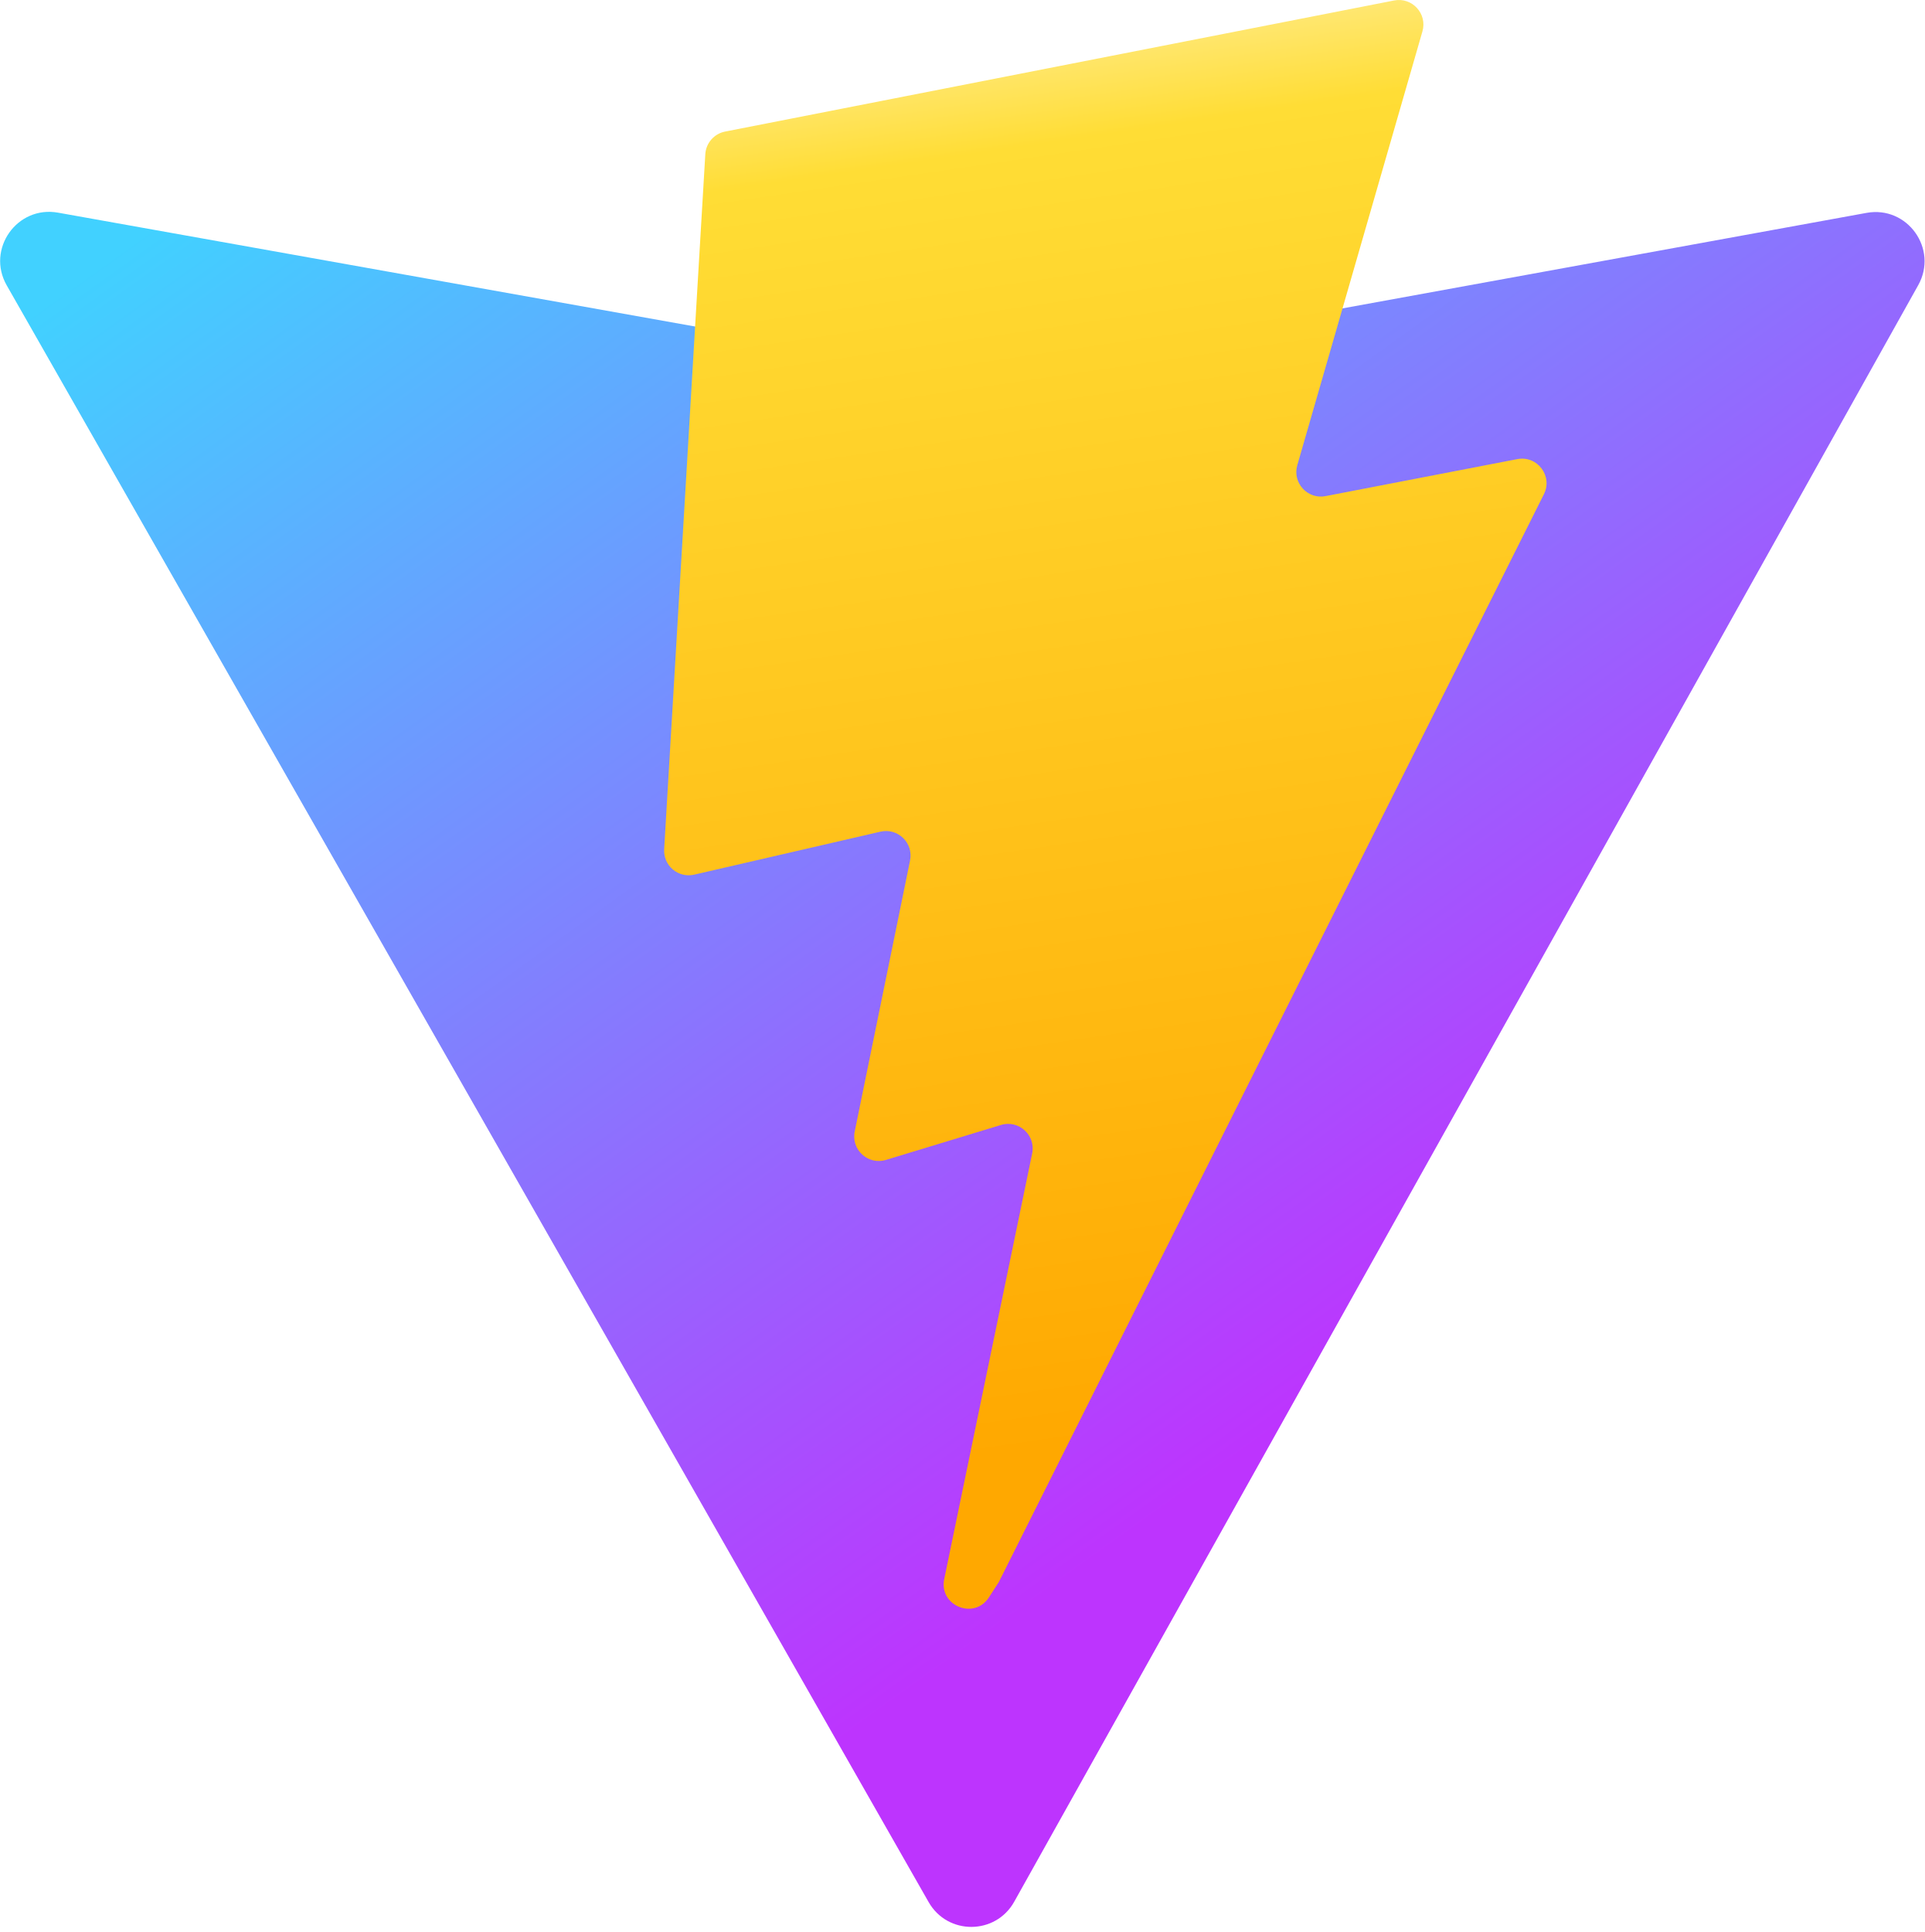
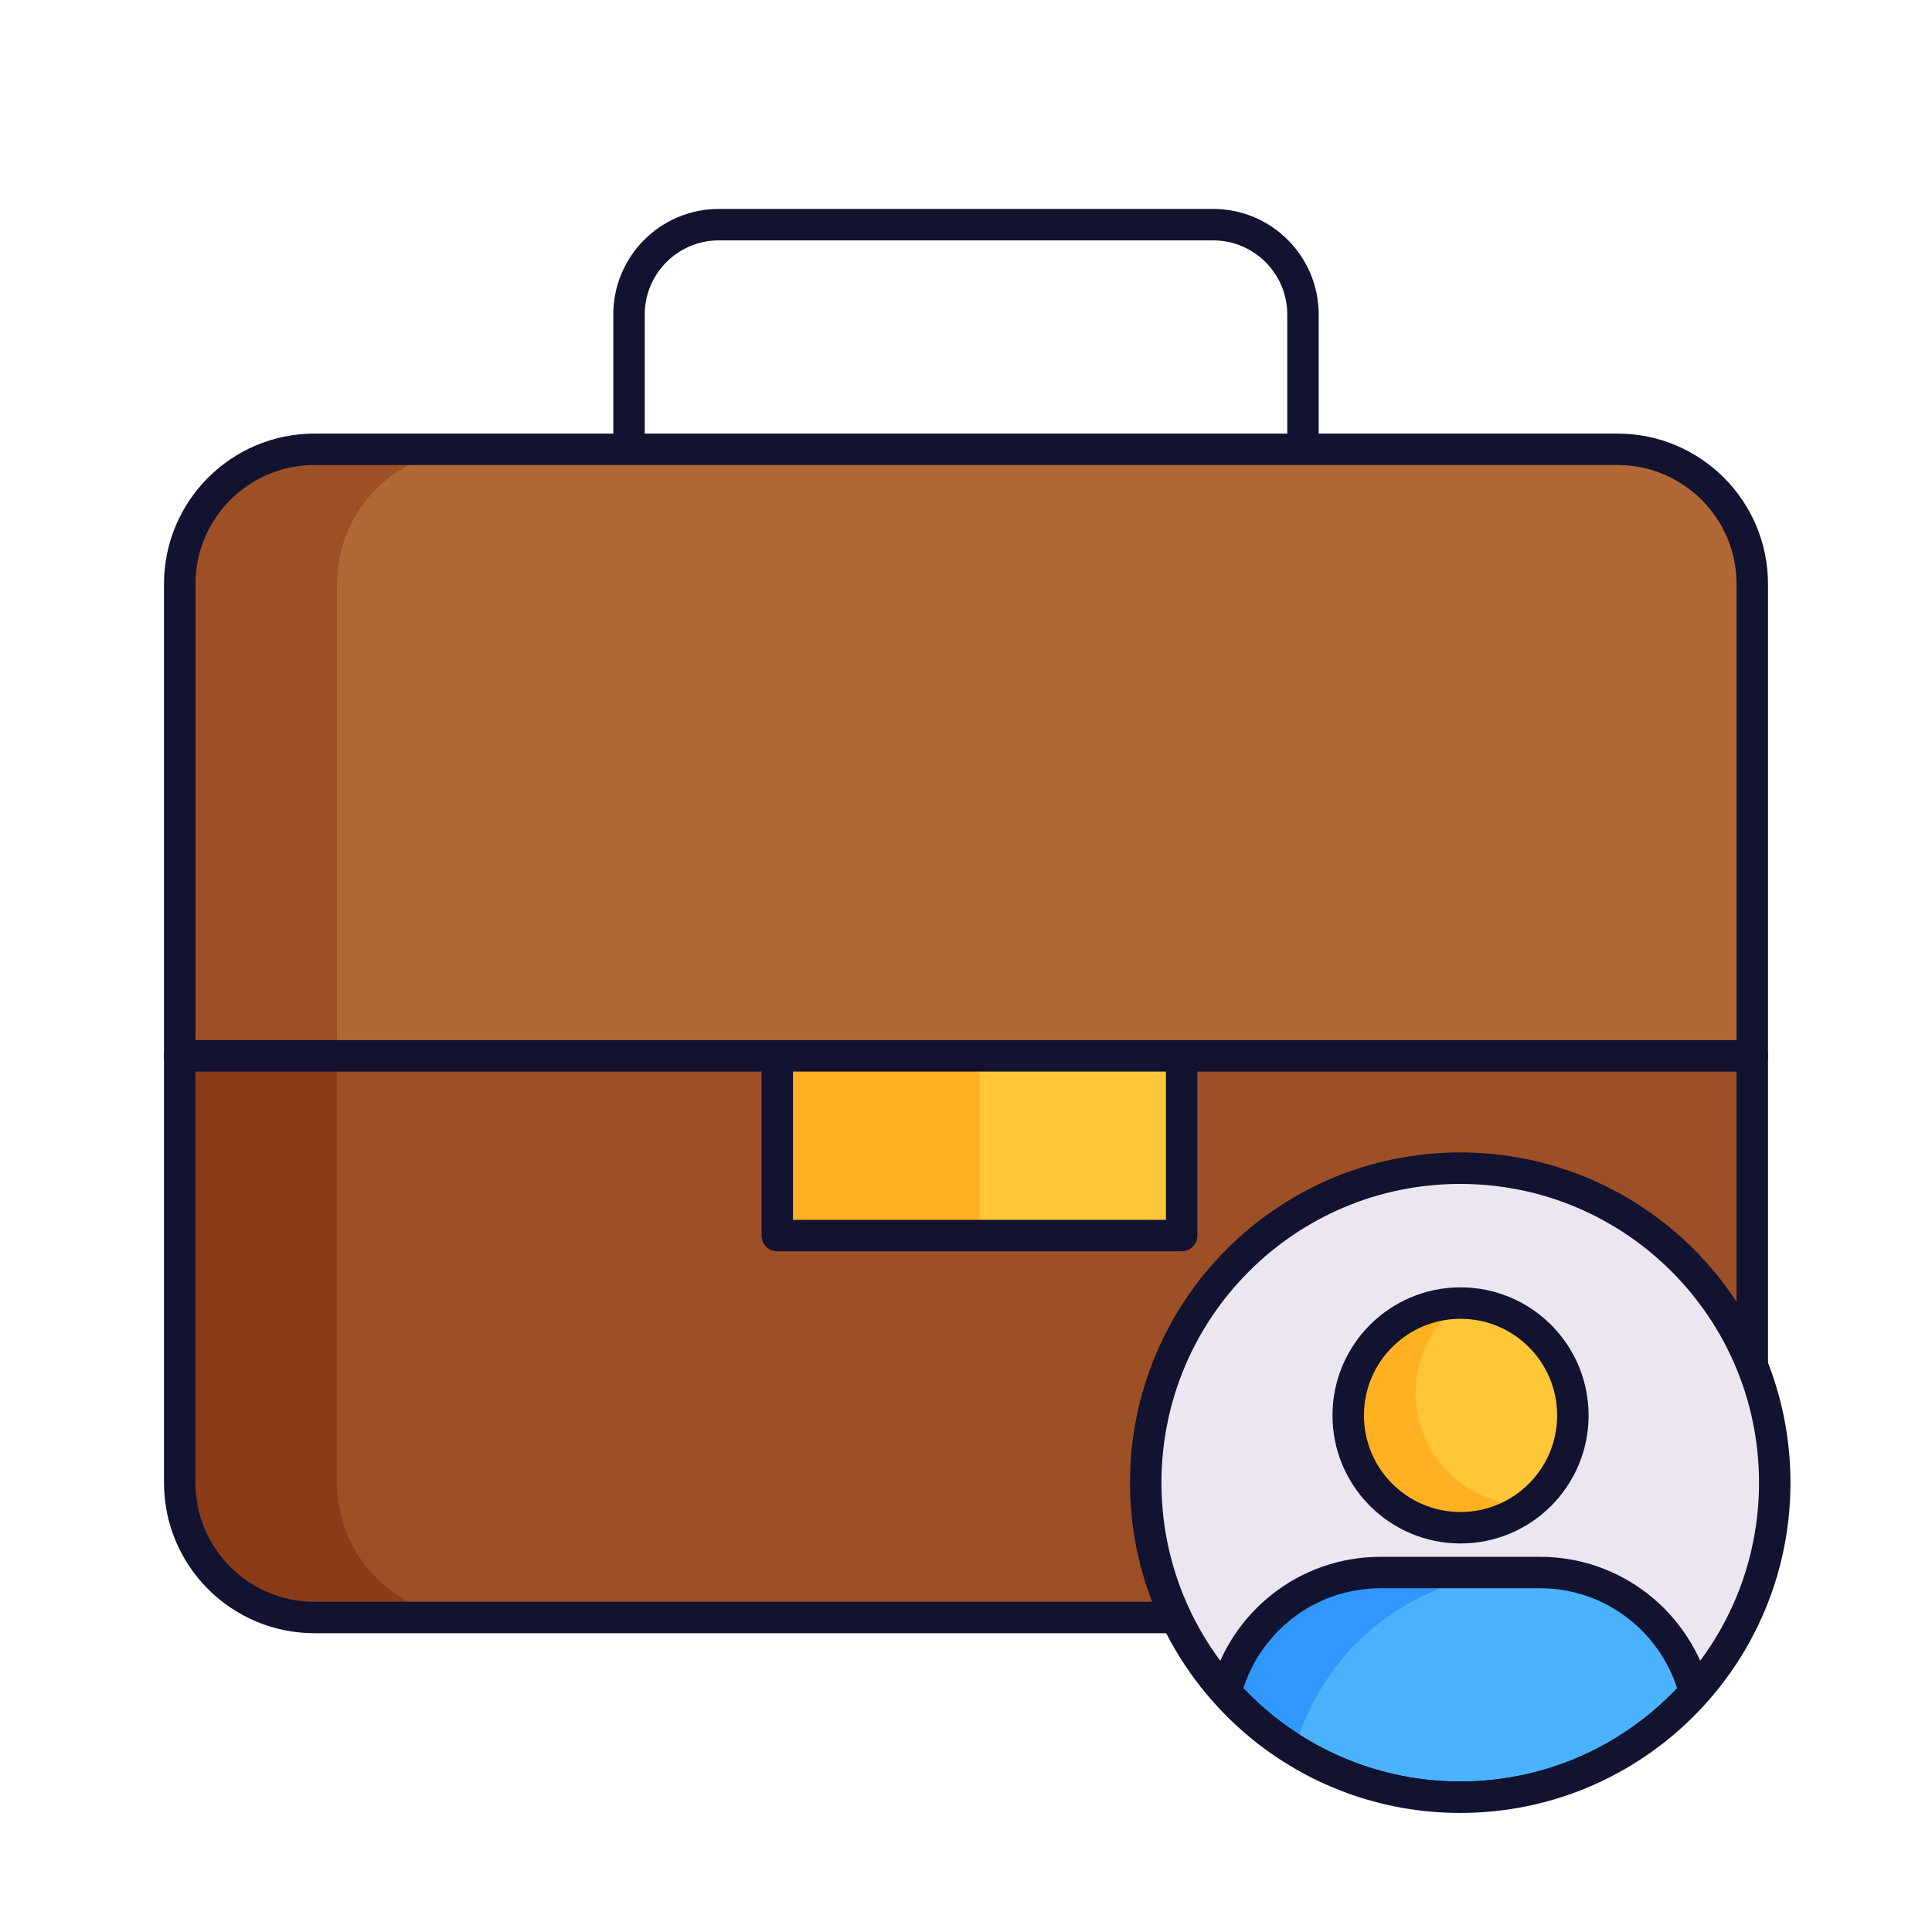
- <svg xmlns="http://www.w3.org/2000/svg" aria-hidden="true" role="img" class="iconify iconify--logos" width="31.88" height="32" preserveAspectRatio="xMidYMid meet" viewBox="0 0 256 257">
+ <svg xmlns="http://www.w3.org/2000/svg" xmlns:xlink="http://www.w3.org/1999/xlink" width="430" height="430" style="width:100%;height:100%;transform:translate3d(0,0,0);content-visibility:visible" viewBox="0 0 430 430">
  <defs>
-     <linearGradient id="IconifyId1813088fe1fbc01fb466" x1="-.828%" x2="57.636%" y1="7.652%" y2="78.411%">
-       <stop offset="0%" stop-color="#41D1FF" />
-       <stop offset="100%" stop-color="#BD34FE" />
-     </linearGradient>
-     <linearGradient id="IconifyId1813088fe1fbc01fb467" x1="43.376%" x2="50.316%" y1="2.242%" y2="89.03%">
-       <stop offset="0%" stop-color="#FFEA83" />
-       <stop offset="8.333%" stop-color="#FFDD35" />
-       <stop offset="100%" stop-color="#FFA800" />
-     </linearGradient>
+     <clipPath id="c">
+       <path d="M0 0h430v430H0z" />
+     </clipPath>
+     <clipPath id="d">
+       <path d="M0 0h430v430H0z" />
+     </clipPath>
+     <path id="a" fill="red" d="M44.716 53.859C60.165 41.019 70 21.658 70 0c0-38.66-31.34-70-70-70S-70-38.66-70 0c0 21.657 9.835 41.017 25.283 53.857C-32.589 63.938-17.003 70 0 70c17.002 0 32.589-6.061 44.716-16.141z" style="display:block" transform="translate(325 330)" />
+     <path id="b" fill="red" d="M44.716 53.859C60.165 41.019 70 21.658 70 0c0-38.66-31.34-70-70-70S-70-38.66-70 0c0 21.657 9.835 41.017 25.283 53.857C-32.589 63.938-17.003 70 0 70c17.002 0 32.589-6.061 44.716-16.141z" style="display:block" transform="translate(325 330)" />
+     <mask id="f" mask-type="alpha">
+       <use xlink:href="#a" />
+     </mask>
+     <mask id="e" mask-type="alpha">
+       <use xlink:href="#b" />
+     </mask>
  </defs>
-   <path fill="url(#IconifyId1813088fe1fbc01fb466)" d="M255.153 37.938L134.897 252.976c-2.483 4.44-8.862 4.466-11.382.048L.875 37.958c-2.746-4.814 1.371-10.646 6.827-9.67l120.385 21.517a6.537 6.537 0 0 0 2.322-.004l117.867-21.483c5.438-.991 9.574 4.796 6.877 9.62Z" />
-   <path fill="url(#IconifyId1813088fe1fbc01fb467)" d="M185.432.063L96.44 17.501a3.268 3.268 0 0 0-2.634 3.014l-5.474 92.456a3.268 3.268 0 0 0 3.997 3.378l24.777-5.718c2.318-.535 4.413 1.507 3.936 3.838l-7.361 36.047c-.495 2.426 1.782 4.5 4.151 3.78l15.304-4.649c2.372-.72 4.652 1.36 4.15 3.788l-11.698 56.621c-.732 3.542 3.979 5.473 5.943 2.437l1.313-2.028l72.516-144.72c1.215-2.423-.88-5.186-3.54-4.672l-25.505 4.922c-2.396.462-4.435-1.77-3.759-4.114l16.646-57.705c.677-2.35-1.37-4.583-3.769-4.113Z" />
+   <g clip-path="url(#c)">
+     <g clip-path="url(#d)" style="display:block">
+       <path fill="#121331" d="M-55-28.5c-12.979 0-23.5 10.521-23.5 23.5v30a3.5 3.5 0 1 0 7 0V-5c0-9.113 7.387-16.5 16.5-16.5H55c9.113 0 16.5 7.387 16.5 16.5v30a3.5 3.5 0 1 0 7 0V-5c0-12.979-10.521-23.5-23.5-23.5H-55z" class="primary" style="display:block" transform="translate(215 75)" />
+       <path fill="#B26836" d="M145 130c16.569 0 30-13.431 30-30v-200c0-16.569-13.431-30-30-30h-290c-16.569 0-30 13.431-30 30v200c0 16.569 13.431 30 30 30h290z" class="secondary" style="display:block" transform="translate(215 230)" />
+       <g opacity=".4" style="mix-blend-mode:multiply;display:block">
+         <path fill="#B26836" d="M75 330c0 16.569 13.431 30 30 30H70c-16.569 0-30-13.431-30-30V130c0-16.569 13.431-30 30-30h35c-16.569 0-30 13.431-30 30v200z" class="secondary" opacity="1" />
+       </g>
+       <g opacity=".4" style="mix-blend-mode:multiply;display:block">
+         <path fill="#B26836" d="M390 330c0 16.569-13.431 30-30 30H70c-16.569 0-30-13.431-30-30v-95h350v95z" class="secondary" opacity="1" />
+       </g>
+       <path fill="#FFC738" d="M45-20h-90m90 0v37a3 3 0 0 1-3 3h-84a3 3 0 0 1-3-3v-37" class="tertiary" style="display:block" transform="translate(218 255)" />
+       <g opacity=".5" style="mix-blend-mode:multiply;display:block">
+         <path fill="#FFC738" d="M173 235v37a3 3 0 0 0 3 3h42v-40h-45z" class="tertiary" opacity="1" />
+       </g>
+       <path fill="none" stroke="#121331" stroke-linecap="round" stroke-linejoin="round" stroke-width="7" d="M175 0h-350" class="primary" style="display:block" transform="translate(215 235)" />
+       <path fill="none" stroke="#121331" stroke-linecap="round" stroke-linejoin="round" stroke-width="7" d="M45-20v40h-90v-40" class="primary" style="display:block" transform="translate(218 255)" />
+       <path fill="none" stroke="#121331" stroke-linecap="round" stroke-linejoin="round" stroke-width="7" d="M145 130c16.569 0 30-13.431 30-30v-200c0-16.569-13.431-30-30-30h-290c-16.569 0-30 13.431-30 30v200c0 16.569 13.431 30 30 30h290z" class="primary" style="display:block" transform="translate(215 230)" />
+       <path fill="#EBE6EF" d="M44.716 53.859C60.165 41.019 70 21.658 70 0c0-38.66-31.34-70-70-70S-70-38.66-70 0c0 21.657 9.835 41.017 25.283 53.857C-32.589 63.938-17.003 70 0 70c17.002 0 32.589-6.061 44.716-16.141z" class="quinary" style="display:block" transform="translate(325 330)" />
+       <g fill="#FFC738" style="display:block">
+         <path d="M325.068 290.023c-13.807 0-25 11.193-25 25s11.193 25 25 25 25-11.193 25-25-11.193-25-25-25z" class="tertiary" />
+         <path d="M-5.001-5c0-8.178 3.926-15.439 9.997-20-13.806.001-24.997 11.194-24.997 25 0 13.807 11.193 25 25 25 5.629 0 10.823-1.86 15.002-5h-.002c-13.807 0-25-11.193-25-25z" class="tertiary" opacity=".5" style="mix-blend-mode:multiply" transform="translate(320.068 315.023)" />
+       </g>
+       <g fill="#4BB3FD" mask="url(#e)" style="display:block">
+         <path d="M307.222 350c-16.523 0-30.414 11.319-34.405 26.658a70.321 70.321 0 0 0 7.466 7.199C292.411 393.938 307.997 400 325 400c17.002 0 32.589-6.061 44.716-16.141a70.535 70.535 0 0 0 7.467-7.2C373.192 361.32 359.302 350 342.779 350h-35.557z" class="quaternary" />
+         <path d="M-33.47 6.902C-29.479-8.437-15.588-19.756.935-19.756H33.47c-24.684 0-45.464 16.745-51.63 39.512A70.282 70.282 0 0 1-33.47 6.902z" class="quaternary" opacity=".5" style="mix-blend-mode:multiply" transform="translate(306.281 369.75)" />
+       </g>
+       <g mask="url(#f)" style="display:block">
+         <path fill="none" stroke="#121331" stroke-linecap="round" stroke-linejoin="round" stroke-width="7" d="M307.222 350c-16.523 0-30.414 11.319-34.405 26.658a70.321 70.321 0 0 0 7.466 7.199C292.411 393.938 307.997 400 325 400c17.002 0 32.589-6.061 44.716-16.141a70.535 70.535 0 0 0 7.467-7.2C373.192 361.32 359.302 350 342.779 350h-35.557z" class="primary" />
+       </g>
+       <path fill="none" stroke="#121331" stroke-linecap="round" stroke-linejoin="round" stroke-width="7" d="M369.716 383.859C385.165 371.019 395 351.658 395 330c0-38.66-31.34-70-70-70s-70 31.34-70 70c0 21.657 9.835 41.017 25.283 53.857C292.411 393.938 307.997 400 325 400c17.002 0 32.589-6.061 44.716-16.141z" class="primary" style="display:block" />
+       <path fill="none" stroke="#121331" stroke-linecap="round" stroke-linejoin="round" stroke-width="7" d="M325.068 290.023c-13.807 0-25 11.193-25 25 0 0 0 0 0 0 0 13.807 11.193 25 25 25s25-11.193 25-25c0 0 0 0 0 0 0-13.807-11.193-25-25-25z" class="primary" style="display:block" />
+     </g>
+   </g>
</svg>
